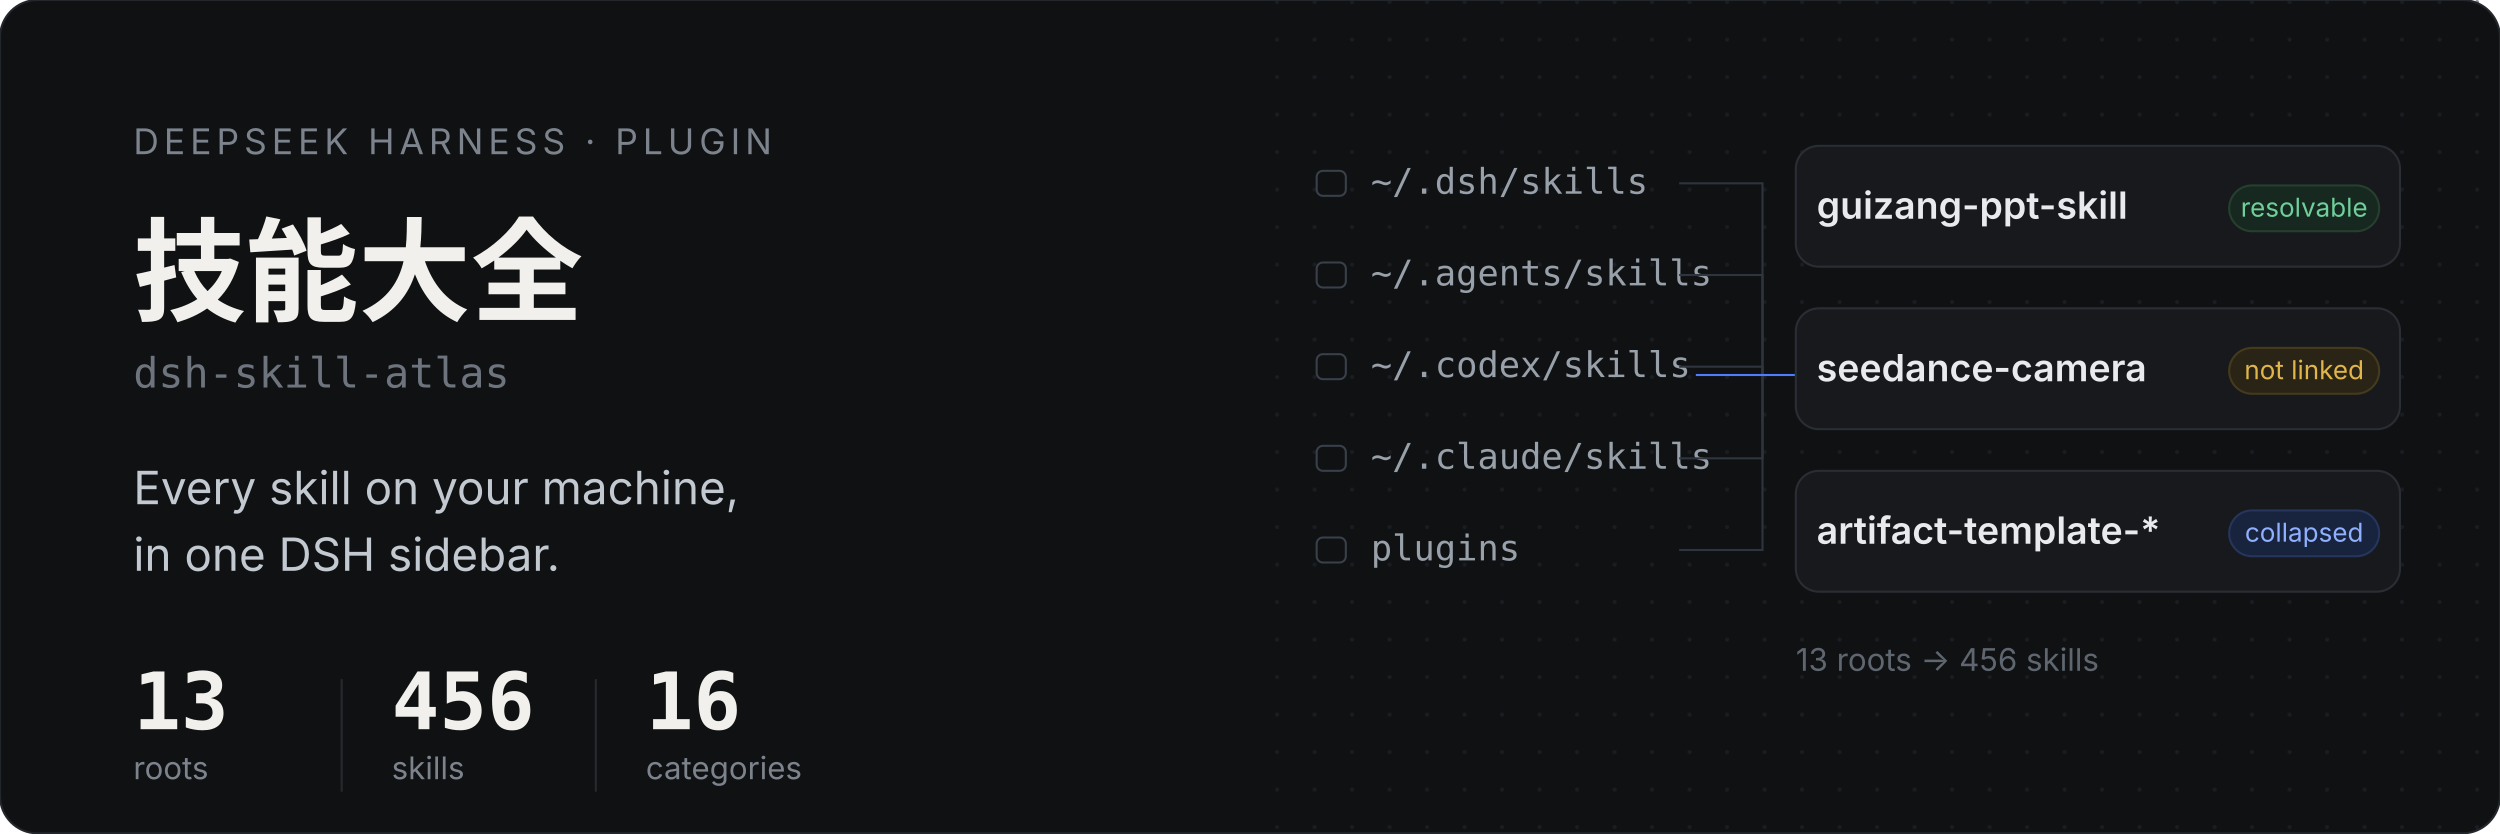
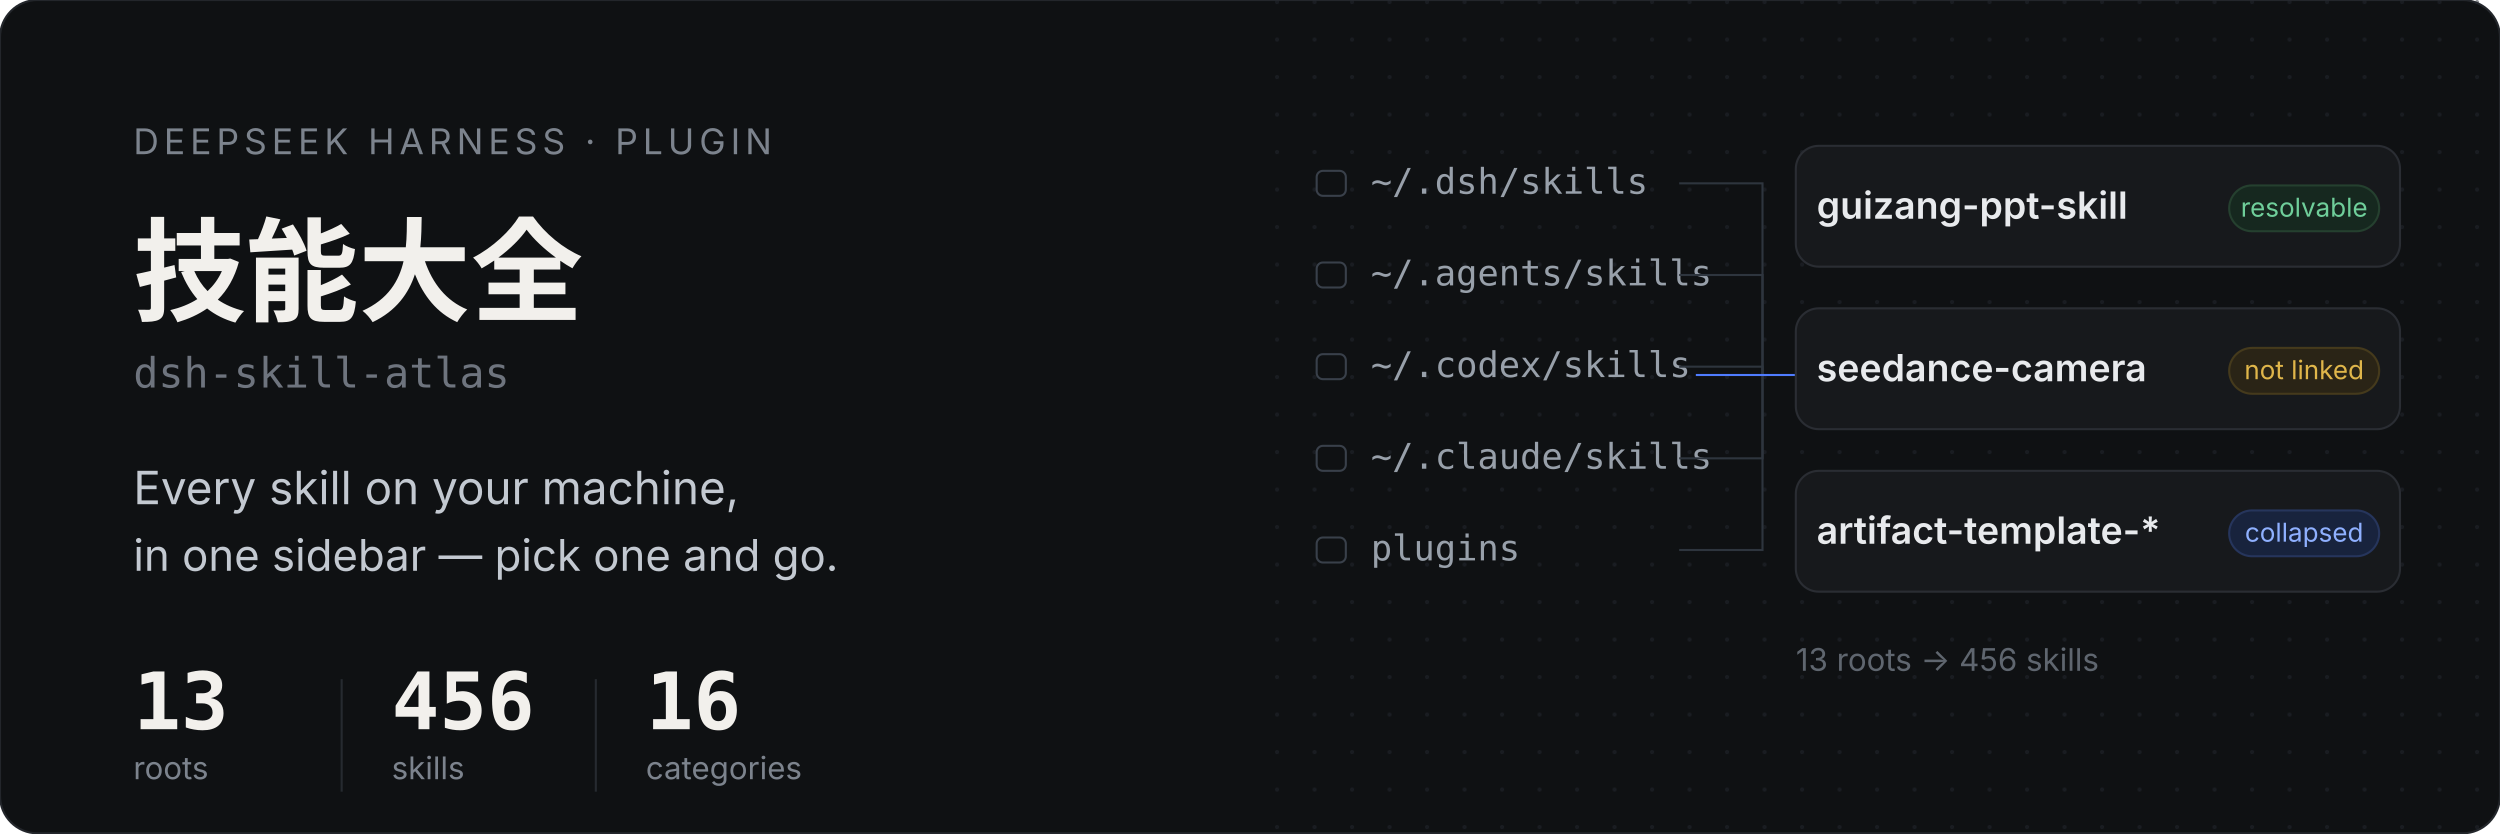
<svg xmlns="http://www.w3.org/2000/svg" viewBox="0 0 1200 400" width="100%" role="img" aria-labelledby="heroTitle heroDesc">
  <defs>
    <pattern id="dots" width="18" height="18" patternUnits="userSpaceOnUse">
      <circle cx="1" cy="1" r="1" fill="#242830" />
    </pattern>
  </defs>
  <rect width="1200" height="400" rx="18" fill="#0F1113" />
  <rect width="1200" height="400" rx="18" fill="none" stroke="#23262B" />
  <rect x="600" y="0" width="600" height="400" fill="url(#dots)" opacity=".5" />
  <g font-family="-apple-system, BlinkMacSystemFont, 'PingFang SC', 'Segoe UI', sans-serif">
    <text x="64" y="74" font-size="17" letter-spacing="2.4" fill="#7C838D">DEEPSEEK HARNESS · PLUGIN</text>
    <text x="64" y="150" font-size="54" font-weight="600" fill="#F2F0EC">技能大全</text>
    <text x="64" y="186" font-size="20" fill="#6E747E" font-family="ui-monospace, SFMono-Regular, Menlo, monospace">dsh-skill-atlas</text>
    <text x="64" y="242" font-size="22" fill="#C3C9D1">Every skill on your machine,</text>
-     <text x="64" y="274" font-size="22" fill="#C3C9D1">in one DSH sidebar.</text>
+     <text x="64" y="274" font-size="21" fill="#C3C9D1">in one sidebar — pick one and go.</text>
    <g font-family="ui-monospace, SFMono-Regular, Menlo, monospace">
      <text x="64" y="350" font-size="38" font-weight="600" fill="#F2F0EC">13</text>
      <text x="64" y="374" font-size="15" fill="#7C838D" font-family="-apple-system, 'PingFang SC', sans-serif">roots</text>
      <line x1="164" y1="326" x2="164" y2="380" stroke="#262A30" />
      <text x="188" y="350" font-size="38" font-weight="600" fill="#F2F0EC">456</text>
      <text x="188" y="374" font-size="15" fill="#7C838D" font-family="-apple-system, 'PingFang SC', sans-serif">skills</text>
      <line x1="286" y1="326" x2="286" y2="380" stroke="#262A30" />
      <text x="310" y="350" font-size="38" font-weight="600" fill="#F2F0EC">16</text>
      <text x="310" y="374" font-size="15" fill="#7C838D" font-family="-apple-system, 'PingFang SC', sans-serif">categories</text>
    </g>
  </g>
  <g font-family="ui-monospace, SFMono-Regular, Menlo, monospace" font-size="17" fill="#98A0AA">
    <g stroke="#39404A" fill="none">
      <rect x="632" y="82" width="14" height="12" rx="3" />
      <rect x="632" y="126" width="14" height="12" rx="3" />
      <rect x="632" y="170" width="14" height="12" rx="3" />
      <rect x="632" y="214" width="14" height="12" rx="3" />
      <rect x="632" y="258" width="14" height="12" rx="3" />
    </g>
    <text x="658" y="93">~/.dsh/skills</text>
    <text x="658" y="137">~/.agents/skills</text>
    <text x="658" y="181">~/.codex/skills</text>
    <text x="658" y="225">~/.claude/skills</text>
    <text x="658" y="269">plugins</text>
    <g stroke="#2E353E" fill="none">
      <path d="M806 88 H846 V180" />
      <path d="M806 132 H846 V180" />
      <path d="M806 176 H846 V180" />
      <path d="M806 220 H846 V180" />
      <path d="M806 264 H846 V180" />
      <path d="M814 180 H864" stroke="#4F7CFF" />
    </g>
    <circle cx="866" cy="180" r="3.5" fill="#4F7CFF" />
  </g>
  <g font-family="-apple-system, 'PingFang SC', sans-serif">
    <g>
      <rect x="862" y="70" width="290" height="58" rx="11" fill="#17191C" stroke="#2A2D33" />
      <text x="872" y="105" font-size="18" font-weight="600" fill="#E8EAED">guizang-ppt-skill</text>
      <rect x="1070" y="89" width="72" height="22" rx="11" fill="#16281F" stroke="#25402F" />
      <text x="1106" y="104" font-size="12.5" fill="#6FCE9A" text-anchor="middle">resolvable</text>
    </g>
    <g>
      <rect x="862" y="148" width="290" height="58" rx="11" fill="#17191C" stroke="#2A2D33" />
      <text x="872" y="183" font-size="18" font-weight="600" fill="#E8EAED">seedance-camera</text>
      <rect x="1070" y="167" width="72" height="22" rx="11" fill="#2A2416" stroke="#453A1C" />
      <text x="1106" y="182" font-size="12.5" fill="#E0B64A" text-anchor="middle">not linked</text>
    </g>
    <g>
      <rect x="862" y="226" width="290" height="58" rx="11" fill="#17191C" stroke="#2A2D33" />
      <text x="872" y="261" font-size="18" font-weight="600" fill="#E8EAED">artifact-template-*</text>
      <rect x="1070" y="245" width="72" height="22" rx="11" fill="#18233D" stroke="#26355C" />
      <text x="1106" y="260" font-size="12.5" fill="#8FB0FF" text-anchor="middle">collapsed</text>
    </g>
    <text x="862" y="322" font-size="15" fill="#5F666F">13 roots → 456 skills</text>
  </g>
</svg>
